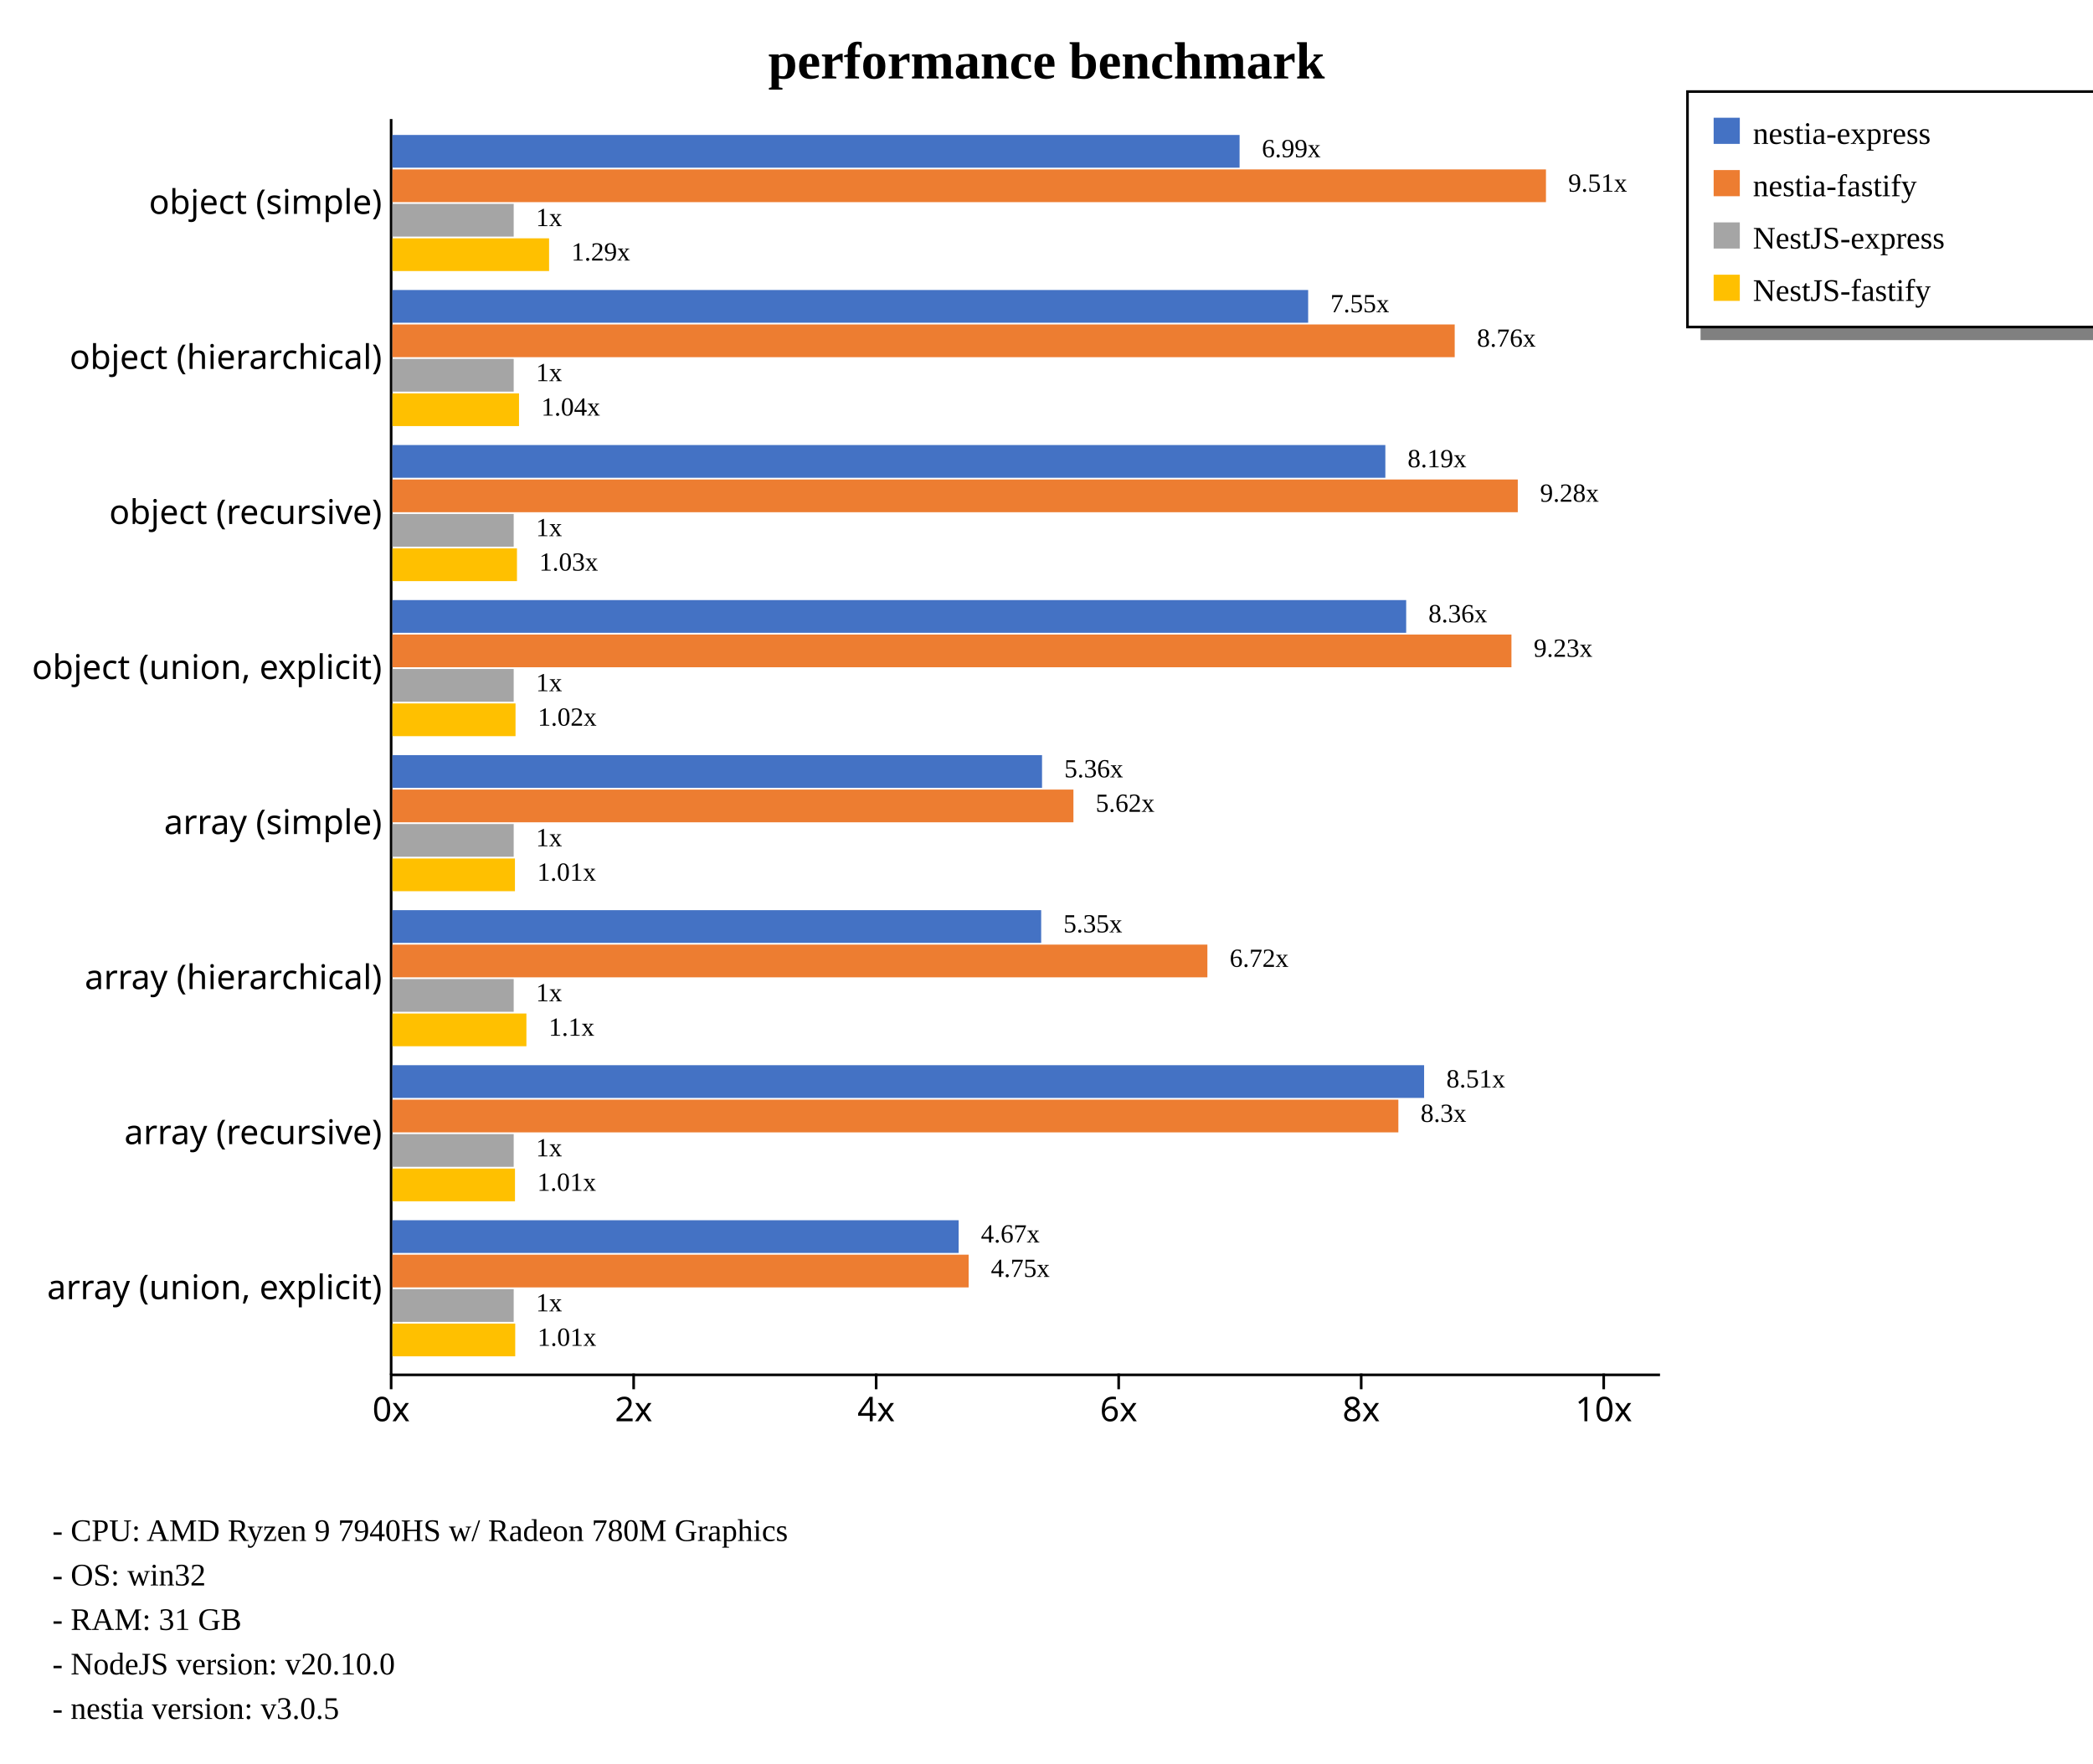
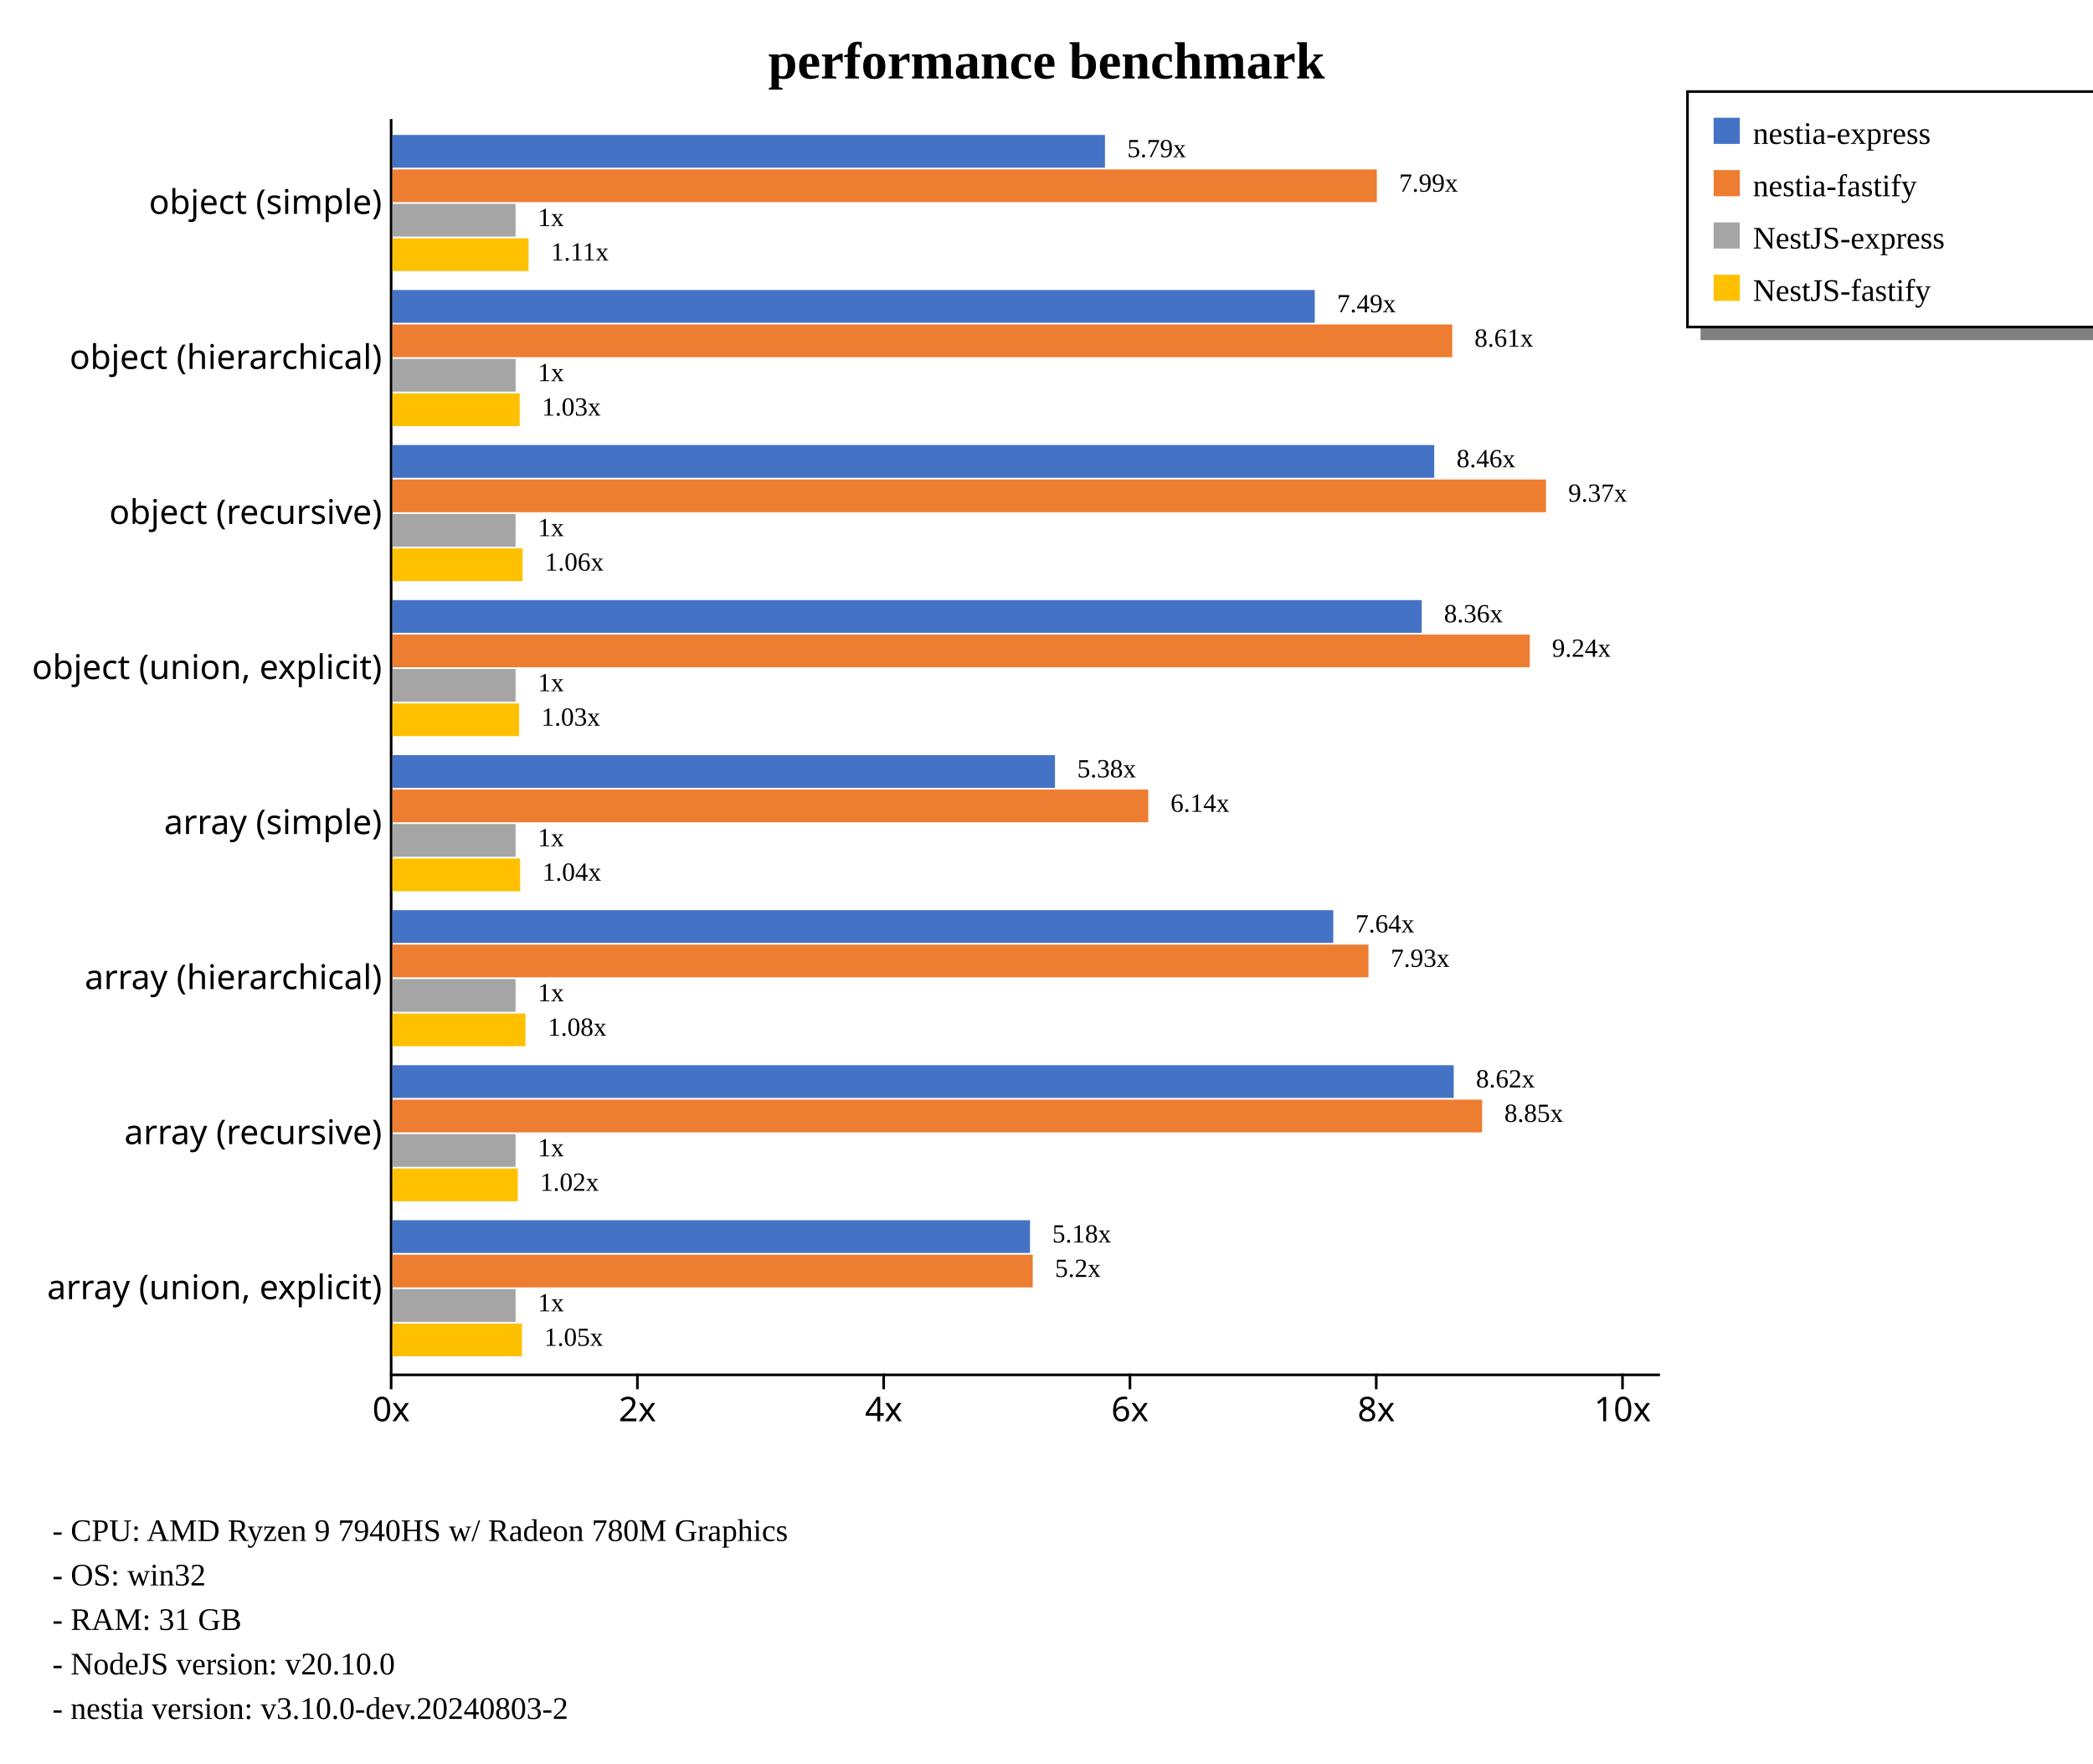
<svg xmlns="http://www.w3.org/2000/svg" width="800" height="674" style="background-color: white;">
  <g class="y axis" transform="translate(149,45)" fill="none" font-size="10" font-family="sans-serif" text-anchor="end" style="font-size: 13px;">
    <path class="domain" stroke="currentColor" d="M0.5,0.5V480.5" />
    <g class="tick" opacity="1" transform="translate(0,32.59259)" style="font-size: 13px;">
      <line stroke="currentColor" x2="0" />
      <text fill="currentColor" x="-3" dy="0.32em">object (simple)    </text>
    </g>
    <g class="tick" opacity="1" transform="translate(0,91.85185)" style="font-size: 13px;">
      <line stroke="currentColor" x2="0" />
      <text fill="currentColor" x="-3" dy="0.32em">object (hierarchical)    </text>
    </g>
    <g class="tick" opacity="1" transform="translate(0,151.1111)" style="font-size: 13px;">
      <line stroke="currentColor" x2="0" />
      <text fill="currentColor" x="-3" dy="0.32em">object (recursive)    </text>
    </g>
    <g class="tick" opacity="1" transform="translate(0,210.3704)" style="font-size: 13px;">
      <line stroke="currentColor" x2="0" />
      <text fill="currentColor" x="-3" dy="0.32em">object (union, explicit)    </text>
    </g>
    <g class="tick" opacity="1" transform="translate(0,269.6296)" style="font-size: 13px;">
      <line stroke="currentColor" x2="0" />
      <text fill="currentColor" x="-3" dy="0.32em">array (simple)    </text>
    </g>
    <g class="tick" opacity="1" transform="translate(0,328.8889)" style="font-size: 13px;">
      <line stroke="currentColor" x2="0" />
      <text fill="currentColor" x="-3" dy="0.32em">array (hierarchical)    </text>
    </g>
    <g class="tick" opacity="1" transform="translate(0,388.1481)" style="font-size: 13px;">
      <line stroke="currentColor" x2="0" />
      <text fill="currentColor" x="-3" dy="0.32em">array (recursive)    </text>
    </g>
    <g class="tick" opacity="1" transform="translate(0,447.4074)" style="font-size: 13px;">
      <line stroke="currentColor" x2="0" />
      <text fill="currentColor" x="-3" dy="0.32em">array (union, explicit)    </text>
    </g>
  </g>
  <g class="x axis" transform="translate(149,525)" fill="none" font-size="10" font-family="sans-serif" text-anchor="middle" style="font-size: 13px;">
    <path class="domain" stroke="currentColor" d="M0.5,0.5H485.5" />
    <g class="tick" opacity="1" transform="translate(0.5,0)" style="font-size: 13px;">
      <line stroke="currentColor" y2="6" />
      <text fill="currentColor" y="9" dy="0.71em">0x</text>
    </g>
-     <g class="tick" opacity="1" transform="translate(93.19639,0)" style="font-size: 13px;">
+     <g class="tick" opacity="1" transform="translate(94.63355,0)" style="font-size: 13px;">
      <line stroke="currentColor" y2="6" />
      <text fill="currentColor" y="9" dy="0.71em">2x</text>
    </g>
-     <g class="tick" opacity="1" transform="translate(185.8928,0)" style="font-size: 13px;">
+     <g class="tick" opacity="1" transform="translate(188.7671,0)" style="font-size: 13px;">
      <line stroke="currentColor" y2="6" />
      <text fill="currentColor" y="9" dy="0.71em">4x</text>
    </g>
-     <g class="tick" opacity="1" transform="translate(278.5892,0)" style="font-size: 13px;">
+     <g class="tick" opacity="1" transform="translate(282.9006,0)" style="font-size: 13px;">
      <line stroke="currentColor" y2="6" />
      <text fill="currentColor" y="9" dy="0.71em">6x</text>
    </g>
-     <g class="tick" opacity="1" transform="translate(371.2856,0)" style="font-size: 13px;">
+     <g class="tick" opacity="1" transform="translate(377.0342,0)" style="font-size: 13px;">
      <line stroke="currentColor" y2="6" />
      <text fill="currentColor" y="9" dy="0.71em">8x</text>
    </g>
-     <g class="tick" opacity="1" transform="translate(463.982,0)" style="font-size: 13px;">
+     <g class="tick" opacity="1" transform="translate(471.1677,0)" style="font-size: 13px;">
      <line stroke="currentColor" y2="6" />
      <text fill="currentColor" y="9" dy="0.71em">10x</text>
    </g>
  </g>
  <text transform="translate(400, 30)" style="text-anchor: middle; font-size: 20px; font-weight: bold;">performance benchmark</text>
  <rect x="650" y="125" width="230" height="5" fill="gray" />
  <rect x="645" y="35" width="230" height="90" fill="none" stroke="black" />
  <rect x="655" y="45" width="10" height="10" style="fill: #4472c4;" />
  <text x="670" y="55" style="font-size: 12px;">nestia-express</text>
  <rect x="655" y="65" width="10" height="10" style="fill: #ed7d31;" />
  <text x="670" y="75" style="font-size: 12px;">nestia-fastify</text>
  <rect x="655" y="85" width="10" height="10" style="fill: #a5a5a5;" />
  <text x="670" y="95" style="font-size: 12px;">NestJS-express</text>
  <rect x="655" y="105" width="10" height="10" style="fill: #ffc000;" />
  <text x="670" y="115" style="font-size: 12px;">NestJS-fastify</text>
  <text x="20" y="589" style="font-size: 12px;">  - CPU: AMD Ryzen 9 7940HS w/ Radeon 780M Graphics</text>
  <text x="20" y="606" style="font-size: 12px;">  - OS: win32</text>
  <text x="20" y="623" style="font-size: 12px;">  - RAM: 31 GB</text>
  <text x="20" y="640" style="font-size: 12px;">  - NodeJS version: v20.10.0</text>
-   <text x="20" y="657" style="font-size: 12px;">  - nestia version: v3.0.5</text>
+   <text x="20" y="657" style="font-size: 12px;">  - nestia version: v3.10.0-dev.20240803-2</text>
  <g style="font-size: 13px;">
    <g style="font-size: 13px;">
-       <rect x="150" y="51.584" width="323.799" height="12.51" fill="#4472c4" />
-       <rect x="150" y="64.753" width="440.909" height="12.51" fill="#ed7d31" />
-       <rect x="150" y="77.922" width="46.348" height="12.51" fill="#a5a5a5" />
-       <rect x="150" y="91.091" width="59.872" height="12.51" fill="#ffc000" />
-       <text class="label" x="482.299" y="60.084" font-size="10px">6.99x</text>
-       <text class="label" x="599.409" y="73.253" font-size="10px">9.51x</text>
-       <text class="label" x="204.848" y="86.422" font-size="10px">1x</text>
-       <text class="label" x="218.372" y="99.591" font-size="10px">1.29x</text>
-       <text class="label" x="478.799" y="61.584" font-size="8px" />
-       <text class="label" x="595.909" y="74.753" font-size="8px" />
-       <text class="label" x="201.348" y="87.922" font-size="8px" />
-       <text class="label" x="214.872" y="101.091" font-size="8px" />
+       <rect x="150" y="51.584" width="272.345" height="12.51" fill="#4472c4" />
+       <rect x="150" y="64.753" width="376.262" height="12.51" fill="#ed7d31" />
+       <rect x="150" y="77.922" width="47.067" height="12.51" fill="#a5a5a5" />
+       <rect x="150" y="91.091" width="52.032" height="12.51" fill="#ffc000" />
+       <text class="label" x="430.845" y="60.084" font-size="10px">5.79x</text>
+       <text class="label" x="534.762" y="73.253" font-size="10px">7.99x</text>
+       <text class="label" x="205.567" y="86.422" font-size="10px">1x</text>
+       <text class="label" x="210.532" y="99.591" font-size="10px">1.11x</text>
+       <text class="label" x="427.345" y="61.584" font-size="8px" />
+       <text class="label" x="531.262" y="74.753" font-size="8px" />
+       <text class="label" x="202.067" y="87.922" font-size="8px" />
+       <text class="label" x="207.032" y="101.091" font-size="8px" />
    </g>
    <g style="font-size: 13px;">
-       <rect x="150" y="110.844" width="350.011" height="12.51" fill="#4472c4" />
-       <rect x="150" y="124.012" width="406.027" height="12.51" fill="#ed7d31" />
-       <rect x="150" y="137.181" width="46.348" height="12.51" fill="#a5a5a5" />
-       <rect x="150" y="150.35" width="48.383" height="12.51" fill="#ffc000" />
-       <text class="label" x="508.511" y="119.344" font-size="10px">7.55x</text>
-       <text class="label" x="564.527" y="132.512" font-size="10px">8.76x</text>
-       <text class="label" x="204.848" y="145.681" font-size="10px">1x</text>
-       <text class="label" x="206.883" y="158.85" font-size="10px">1.04x</text>
-       <text class="label" x="505.011" y="120.844" font-size="8px" />
-       <text class="label" x="561.027" y="134.012" font-size="8px" />
-       <text class="label" x="201.348" y="147.181" font-size="8px" />
-       <text class="label" x="203.383" y="160.35" font-size="8px" />
+       <rect x="150" y="110.844" width="352.533" height="12.51" fill="#4472c4" />
+       <rect x="150" y="124.012" width="405.08" height="12.51" fill="#ed7d31" />
+       <rect x="150" y="137.181" width="47.067" height="12.51" fill="#a5a5a5" />
+       <rect x="150" y="150.35" width="48.64" height="12.51" fill="#ffc000" />
+       <text class="label" x="511.033" y="119.344" font-size="10px">7.49x</text>
+       <text class="label" x="563.58" y="132.512" font-size="10px">8.61x</text>
+       <text class="label" x="205.567" y="145.681" font-size="10px">1x</text>
+       <text class="label" x="207.14" y="158.85" font-size="10px">1.03x</text>
+       <text class="label" x="507.533" y="120.844" font-size="8px" />
+       <text class="label" x="560.08" y="134.012" font-size="8px" />
+       <text class="label" x="202.067" y="147.181" font-size="8px" />
+       <text class="label" x="203.64" y="160.35" font-size="8px" />
    </g>
    <g style="font-size: 13px;">
-       <rect x="150" y="170.103" width="379.516" height="12.51" fill="#4472c4" />
-       <rect x="150" y="183.272" width="430.136" height="12.51" fill="#ed7d31" />
-       <rect x="150" y="196.44" width="46.348" height="12.51" fill="#a5a5a5" />
-       <rect x="150" y="209.609" width="47.598" height="12.51" fill="#ffc000" />
-       <text class="label" x="538.016" y="178.603" font-size="10px">8.19x</text>
-       <text class="label" x="588.636" y="191.772" font-size="10px">9.28x</text>
-       <text class="label" x="204.848" y="204.94" font-size="10px">1x</text>
-       <text class="label" x="206.098" y="218.109" font-size="10px">1.03x</text>
-       <text class="label" x="534.516" y="180.103" font-size="8px" />
-       <text class="label" x="585.136" y="193.272" font-size="8px" />
-       <text class="label" x="201.348" y="206.44" font-size="8px" />
-       <text class="label" x="202.598" y="219.609" font-size="8px" />
+       <rect x="150" y="170.103" width="398.214" height="12.51" fill="#4472c4" />
+       <rect x="150" y="183.272" width="440.909" height="12.51" fill="#ed7d31" />
+       <rect x="150" y="196.44" width="47.067" height="12.51" fill="#a5a5a5" />
+       <rect x="150" y="209.609" width="49.76" height="12.51" fill="#ffc000" />
+       <text class="label" x="556.714" y="178.603" font-size="10px">8.46x</text>
+       <text class="label" x="599.409" y="191.772" font-size="10px">9.37x</text>
+       <text class="label" x="205.567" y="204.94" font-size="10px">1x</text>
+       <text class="label" x="208.26" y="218.109" font-size="10px">1.06x</text>
+       <text class="label" x="553.214" y="180.103" font-size="8px" />
+       <text class="label" x="595.909" y="193.272" font-size="8px" />
+       <text class="label" x="202.067" y="206.44" font-size="8px" />
+       <text class="label" x="204.76" y="219.609" font-size="8px" />
    </g>
    <g style="font-size: 13px;">
-       <rect x="150" y="229.362" width="387.48" height="12.51" fill="#4472c4" />
-       <rect x="150" y="242.531" width="427.715" height="12.51" fill="#ed7d31" />
-       <rect x="150" y="255.7" width="46.348" height="12.51" fill="#a5a5a5" />
-       <rect x="150" y="268.868" width="47.047" height="12.51" fill="#ffc000" />
-       <text class="label" x="545.98" y="237.862" font-size="10px">8.36x</text>
-       <text class="label" x="586.215" y="251.031" font-size="10px">9.23x</text>
-       <text class="label" x="204.848" y="264.2" font-size="10px">1x</text>
-       <text class="label" x="205.547" y="277.368" font-size="10px">1.02x</text>
-       <text class="label" x="542.48" y="239.362" font-size="8px" />
-       <text class="label" x="582.715" y="252.531" font-size="8px" />
-       <text class="label" x="201.348" y="265.7" font-size="8px" />
-       <text class="label" x="202.047" y="278.868" font-size="8px" />
+       <rect x="150" y="229.362" width="393.422" height="12.51" fill="#4472c4" />
+       <rect x="150" y="242.531" width="434.711" height="12.51" fill="#ed7d31" />
+       <rect x="150" y="255.7" width="47.067" height="12.51" fill="#a5a5a5" />
+       <rect x="150" y="268.868" width="48.405" height="12.51" fill="#ffc000" />
+       <text class="label" x="551.922" y="237.862" font-size="10px">8.36x</text>
+       <text class="label" x="593.211" y="251.031" font-size="10px">9.24x</text>
+       <text class="label" x="205.567" y="264.2" font-size="10px">1x</text>
+       <text class="label" x="206.905" y="277.368" font-size="10px">1.03x</text>
+       <text class="label" x="548.422" y="239.362" font-size="8px" />
+       <text class="label" x="589.711" y="252.531" font-size="8px" />
+       <text class="label" x="202.067" y="265.7" font-size="8px" />
+       <text class="label" x="203.405" y="278.868" font-size="8px" />
    </g>
    <g style="font-size: 13px;">
-       <rect x="150" y="288.621" width="248.294" height="12.51" fill="#4472c4" />
-       <rect x="150" y="301.79" width="260.293" height="12.51" fill="#ed7d31" />
-       <rect x="150" y="314.959" width="46.348" height="12.51" fill="#a5a5a5" />
-       <rect x="150" y="328.128" width="46.826" height="12.51" fill="#ffc000" />
-       <text class="label" x="406.794" y="297.121" font-size="10px">5.36x</text>
-       <text class="label" x="418.793" y="310.29" font-size="10px">5.62x</text>
-       <text class="label" x="204.848" y="323.459" font-size="10px">1x</text>
-       <text class="label" x="205.326" y="336.628" font-size="10px">1.01x</text>
-       <text class="label" x="403.294" y="298.621" font-size="8px" />
-       <text class="label" x="415.293" y="311.79" font-size="8px" />
-       <text class="label" x="201.348" y="324.959" font-size="8px" />
-       <text class="label" x="201.826" y="338.128" font-size="8px" />
+       <rect x="150" y="288.621" width="253.235" height="12.51" fill="#4472c4" />
+       <rect x="150" y="301.79" width="288.894" height="12.51" fill="#ed7d31" />
+       <rect x="150" y="314.959" width="47.067" height="12.51" fill="#a5a5a5" />
+       <rect x="150" y="328.128" width="48.808" height="12.51" fill="#ffc000" />
+       <text class="label" x="411.735" y="297.121" font-size="10px">5.38x</text>
+       <text class="label" x="447.394" y="310.29" font-size="10px">6.14x</text>
+       <text class="label" x="205.567" y="323.459" font-size="10px">1x</text>
+       <text class="label" x="207.308" y="336.628" font-size="10px">1.04x</text>
+       <text class="label" x="408.235" y="298.621" font-size="8px" />
+       <text class="label" x="443.894" y="311.79" font-size="8px" />
+       <text class="label" x="202.067" y="324.959" font-size="8px" />
+       <text class="label" x="203.808" y="338.128" font-size="8px" />
    </g>
    <g style="font-size: 13px;">
-       <rect x="150" y="347.881" width="247.965" height="12.51" fill="#4472c4" />
-       <rect x="150" y="361.049" width="311.496" height="12.51" fill="#ed7d31" />
-       <rect x="150" y="374.218" width="46.348" height="12.51" fill="#a5a5a5" />
-       <rect x="150" y="387.387" width="51.206" height="12.51" fill="#ffc000" />
-       <text class="label" x="406.465" y="356.381" font-size="10px">5.35x</text>
-       <text class="label" x="469.996" y="369.549" font-size="10px">6.72x</text>
-       <text class="label" x="204.848" y="382.718" font-size="10px">1x</text>
-       <text class="label" x="209.706" y="395.887" font-size="10px">1.1x</text>
-       <text class="label" x="402.965" y="357.881" font-size="8px" />
-       <text class="label" x="466.496" y="371.049" font-size="8px" />
-       <text class="label" x="201.348" y="384.218" font-size="8px" />
-       <text class="label" x="206.206" y="397.387" font-size="8px" />
+       <rect x="150" y="347.881" width="359.608" height="12.51" fill="#4472c4" />
+       <rect x="150" y="361.049" width="373.06" height="12.51" fill="#ed7d31" />
+       <rect x="150" y="374.218" width="47.067" height="12.51" fill="#a5a5a5" />
+       <rect x="150" y="387.387" width="50.848" height="12.51" fill="#ffc000" />
+       <text class="label" x="518.108" y="356.381" font-size="10px">7.64x</text>
+       <text class="label" x="531.56" y="369.549" font-size="10px">7.93x</text>
+       <text class="label" x="205.567" y="382.718" font-size="10px">1x</text>
+       <text class="label" x="209.348" y="395.887" font-size="10px">1.08x</text>
+       <text class="label" x="514.608" y="357.881" font-size="8px" />
+       <text class="label" x="528.06" y="371.049" font-size="8px" />
+       <text class="label" x="202.067" y="384.218" font-size="8px" />
+       <text class="label" x="205.848" y="397.387" font-size="8px" />
    </g>
    <g style="font-size: 13px;">
-       <rect x="150" y="407.14" width="394.333" height="12.51" fill="#4472c4" />
-       <rect x="150" y="420.309" width="384.49" height="12.51" fill="#ed7d31" />
-       <rect x="150" y="433.477" width="46.348" height="12.51" fill="#a5a5a5" />
-       <rect x="150" y="446.646" width="46.843" height="12.51" fill="#ffc000" />
-       <text class="label" x="552.833" y="415.64" font-size="10px">8.51x</text>
-       <text class="label" x="542.99" y="428.809" font-size="10px">8.3x</text>
-       <text class="label" x="204.848" y="441.977" font-size="10px">1x</text>
-       <text class="label" x="205.343" y="455.146" font-size="10px">1.01x</text>
-       <text class="label" x="549.333" y="417.14" font-size="8px" />
-       <text class="label" x="539.49" y="430.309" font-size="8px" />
-       <text class="label" x="201.348" y="443.477" font-size="8px" />
-       <text class="label" x="201.843" y="456.646" font-size="8px" />
+       <rect x="150" y="407.14" width="405.648" height="12.51" fill="#4472c4" />
+       <rect x="150" y="420.309" width="416.493" height="12.51" fill="#ed7d31" />
+       <rect x="150" y="433.477" width="47.067" height="12.51" fill="#a5a5a5" />
+       <rect x="150" y="446.646" width="47.907" height="12.51" fill="#ffc000" />
+       <text class="label" x="564.148" y="415.64" font-size="10px">8.62x</text>
+       <text class="label" x="574.993" y="428.809" font-size="10px">8.85x</text>
+       <text class="label" x="205.567" y="441.977" font-size="10px">1x</text>
+       <text class="label" x="206.407" y="455.146" font-size="10px">1.02x</text>
+       <text class="label" x="560.648" y="417.14" font-size="8px" />
+       <text class="label" x="571.493" y="430.309" font-size="8px" />
+       <text class="label" x="202.067" y="443.477" font-size="8px" />
+       <text class="label" x="202.907" y="456.646" font-size="8px" />
    </g>
    <g style="font-size: 13px;">
-       <rect x="150" y="466.399" width="216.42" height="12.51" fill="#4472c4" />
-       <rect x="150" y="479.568" width="220.238" height="12.51" fill="#ed7d31" />
-       <rect x="150" y="492.737" width="46.348" height="12.51" fill="#a5a5a5" />
-       <rect x="150" y="505.905" width="46.932" height="12.51" fill="#ffc000" />
-       <text class="label" x="374.92" y="474.899" font-size="10px">4.67x</text>
-       <text class="label" x="378.738" y="488.068" font-size="10px">4.75x</text>
-       <text class="label" x="204.848" y="501.237" font-size="10px">1x</text>
-       <text class="label" x="205.432" y="514.405" font-size="10px">1.01x</text>
-       <text class="label" x="371.42" y="476.399" font-size="8px" />
-       <text class="label" x="375.238" y="489.568" font-size="8px" />
-       <text class="label" x="201.348" y="502.737" font-size="8px" />
-       <text class="label" x="201.932" y="515.905" font-size="8px" />
+       <rect x="150" y="466.399" width="243.704" height="12.51" fill="#4472c4" />
+       <rect x="150" y="479.568" width="244.74" height="12.51" fill="#ed7d31" />
+       <rect x="150" y="492.737" width="47.067" height="12.51" fill="#a5a5a5" />
+       <rect x="150" y="505.905" width="49.515" height="12.51" fill="#ffc000" />
+       <text class="label" x="402.204" y="474.899" font-size="10px">5.18x</text>
+       <text class="label" x="403.24" y="488.068" font-size="10px">5.2x</text>
+       <text class="label" x="205.567" y="501.237" font-size="10px">1x</text>
+       <text class="label" x="208.015" y="514.405" font-size="10px">1.05x</text>
+       <text class="label" x="398.704" y="476.399" font-size="8px" />
+       <text class="label" x="399.74" y="489.568" font-size="8px" />
+       <text class="label" x="202.067" y="502.737" font-size="8px" />
+       <text class="label" x="204.515" y="515.905" font-size="8px" />
    </g>
  </g>
</svg>
